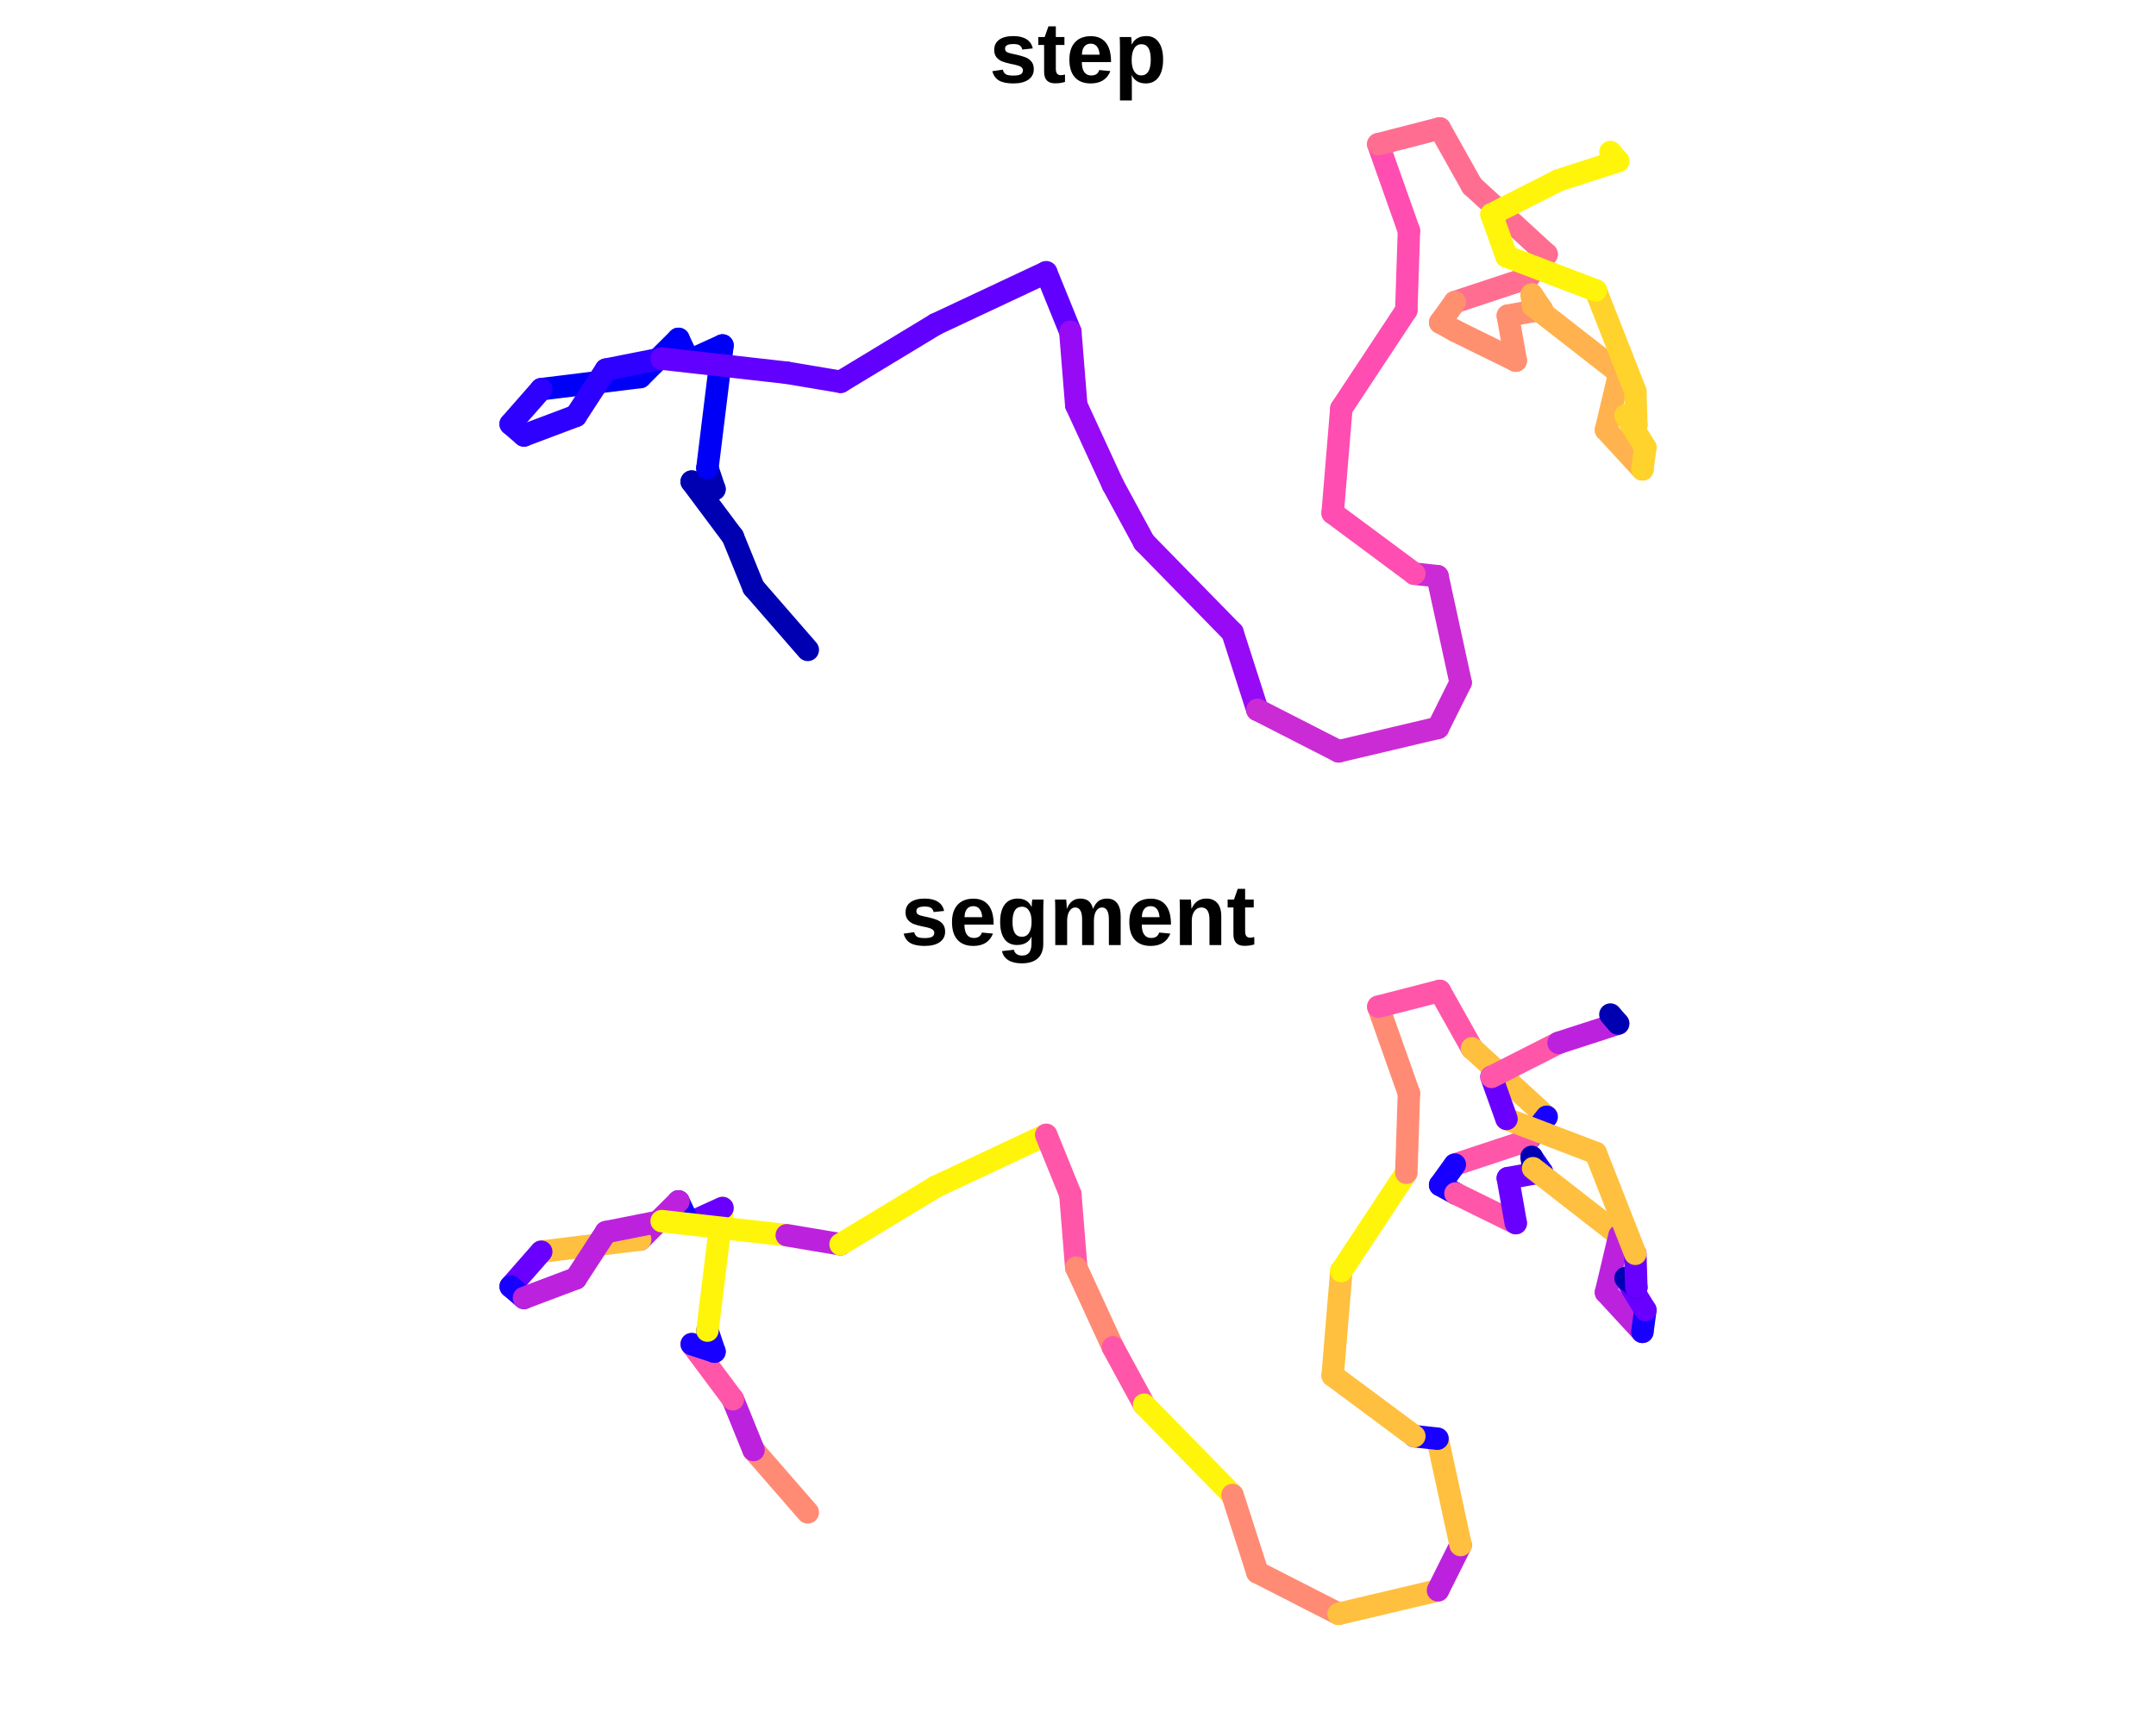
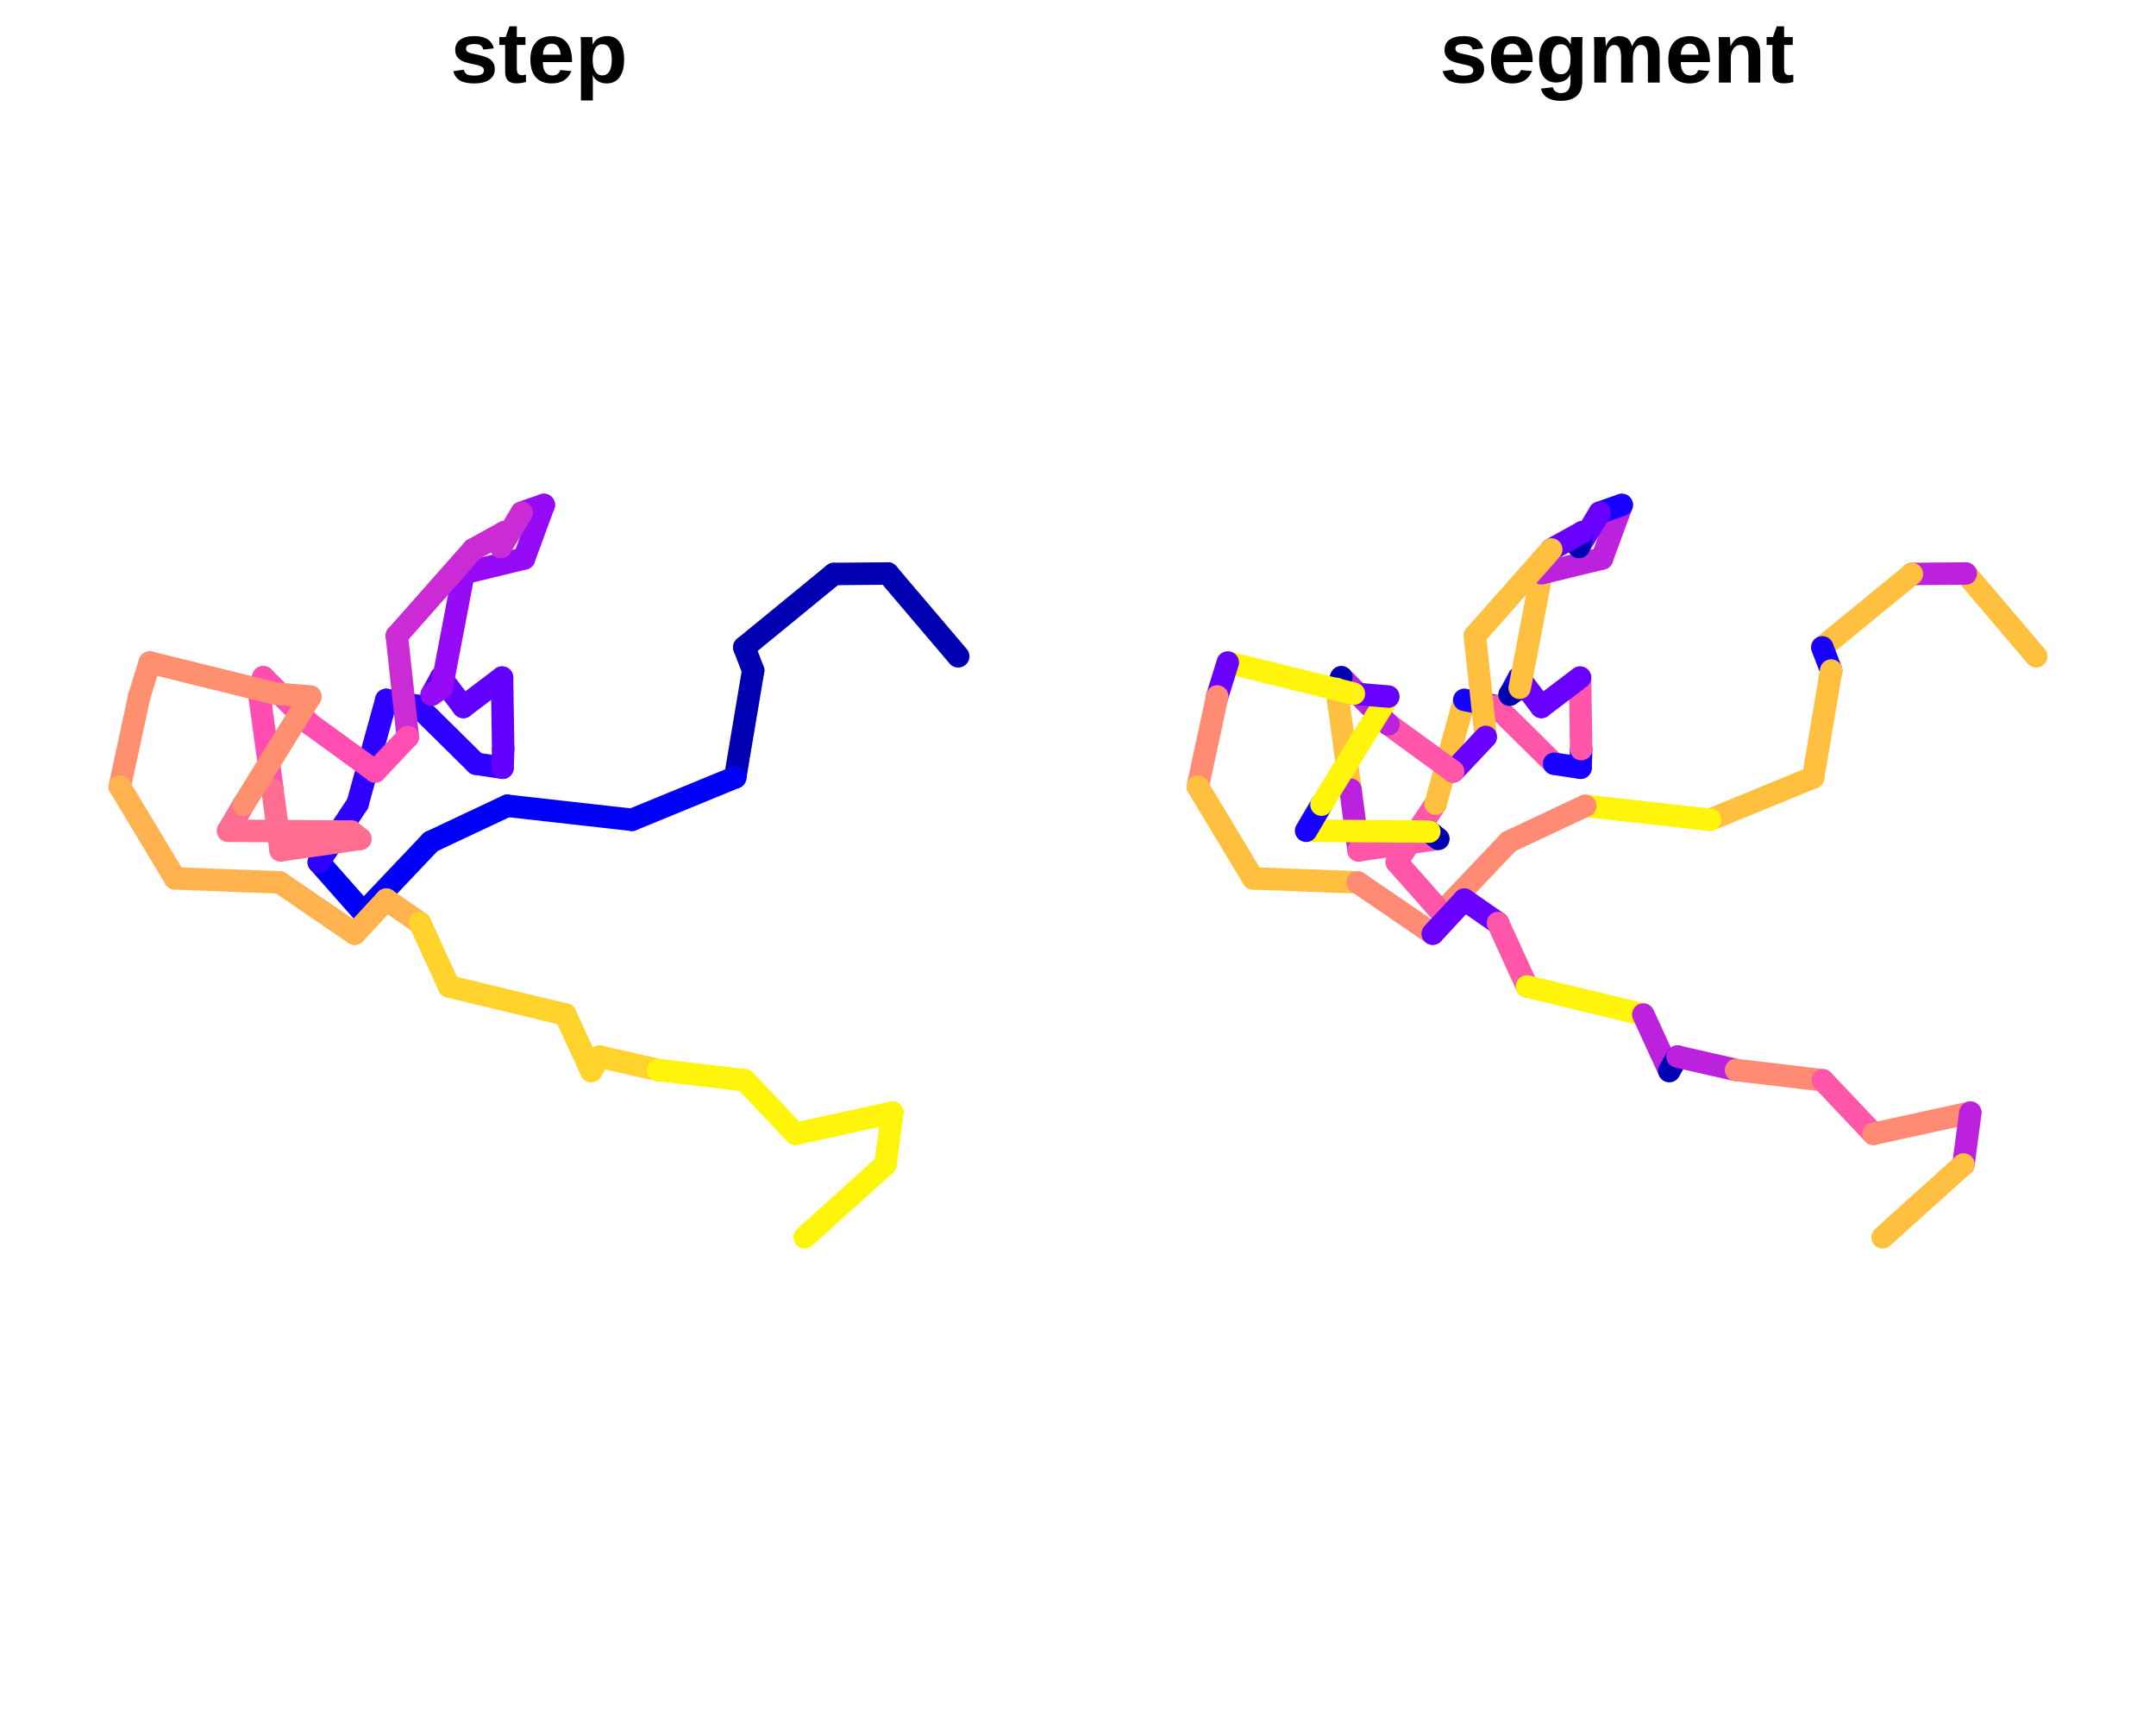
<svg xmlns="http://www.w3.org/2000/svg" class="svglite" width="360.00pt" height="288.00pt" viewBox="0 0 360.00 288.00">
  <defs>
    <style type="text/css">
    .svglite line, .svglite polyline, .svglite polygon, .svglite path, .svglite rect, .svglite circle {
      fill: none;
      stroke: #000000;
      stroke-linecap: round;
      stroke-linejoin: round;
      stroke-miterlimit: 10.00;
    }
    .svglite text {
      white-space: pre;
    }
  </style>
  </defs>
  <rect width="100%" height="100%" style="stroke: none; fill: #FFFFFF;" />
  <defs>
    <clipPath id="cpMC4wMHwzNjAuMDB8MC4wMHwyODguMDA=">
      <rect x="0.00" y="0.00" width="360.00" height="288.00" />
    </clipPath>
  </defs>
  <g clip-path="url(#cpMC4wMHwzNjAuMDB8MC4wMHwyODguMDA=)">
</g>
  <defs>
-     <clipPath id="cpMTQuNDB8MzQ1LjYwfDE3LjI4fDEyOS42MA==">
-       <rect x="14.40" y="17.28" width="331.20" height="112.32" />
+     <clipPath id="cpMTQuNDB8MTY1LjYwfDE3LjI4fDI3My42MA==">
+       <rect x="14.40" y="17.28" width="151.20" height="256.32" />
    </clipPath>
  </defs>
-   <g clip-path="url(#cpMTQuNDB8MzQ1LjYwfDE3LjI4fDEyOS42MA==)">
-     <rect x="14.40" y="17.28" width="331.20" height="112.32" style="stroke-width: 0.75; stroke: #FFFFFF; fill: #FFFFFF;" />
-     <polyline points="134.88,108.50 125.82,98.09 " style="stroke-width: 3.75; stroke: #0000B3;" />
-     <polyline points="125.82,98.09 122.37,89.61 " style="stroke-width: 3.75; stroke: #0000B3;" />
-     <polyline points="122.37,89.61 115.50,80.41 " style="stroke-width: 3.75; stroke: #0000B3;" />
-     <polyline points="115.50,80.41 119.30,81.66 " style="stroke-width: 3.75; stroke: #0000B3;" />
-     <polyline points="119.30,81.66 118.12,78.15 " style="stroke-width: 3.75; stroke: #0000B3;" />
-     <polyline points="118.12,78.15 120.64,57.68 " style="stroke-width: 3.75; stroke: #0000F6;" />
-     <polyline points="120.64,57.68 115.01,60.23 " style="stroke-width: 3.75; stroke: #0000F6;" />
-     <polyline points="115.01,60.23 113.29,56.58 " style="stroke-width: 3.75; stroke: #0000F6;" />
-     <polyline points="113.29,56.58 106.89,62.95 " style="stroke-width: 3.75; stroke: #0000F6;" />
-     <polyline points="106.89,62.95 90.37,64.98 " style="stroke-width: 3.75; stroke: #0000F6;" />
-     <polyline points="90.37,64.98 85.27,70.79 " style="stroke-width: 3.75; stroke: #2D00FF;" />
-     <polyline points="85.27,70.79 87.49,72.70 " style="stroke-width: 3.75; stroke: #2D00FF;" />
-     <polyline points="87.49,72.70 96.15,69.44 " style="stroke-width: 3.75; stroke: #2D00FF;" />
-     <polyline points="96.15,69.44 101.18,61.71 " style="stroke-width: 3.75; stroke: #2D00FF;" />
-     <polyline points="101.18,61.71 110.48,59.87 " style="stroke-width: 3.75; stroke: #2D00FF;" />
-     <polyline points="110.48,59.87 131.37,62.23 " style="stroke-width: 3.75; stroke: #6200FF;" />
-     <polyline points="131.37,62.23 140.36,63.74 " style="stroke-width: 3.75; stroke: #6200FF;" />
-     <polyline points="140.36,63.74 156.24,54.13 " style="stroke-width: 3.75; stroke: #6200FF;" />
-     <polyline points="156.24,54.13 174.69,45.47 " style="stroke-width: 3.75; stroke: #6200FF;" />
-     <polyline points="174.69,45.47 178.72,55.39 " style="stroke-width: 3.75; stroke: #6200FF;" />
-     <polyline points="178.72,55.39 179.71,67.64 " style="stroke-width: 3.75; stroke: #960AF5;" />
-     <polyline points="179.71,67.64 185.84,80.95 " style="stroke-width: 3.75; stroke: #960AF5;" />
-     <polyline points="185.84,80.95 191.04,90.52 " style="stroke-width: 3.75; stroke: #960AF5;" />
-     <polyline points="191.04,90.52 205.80,105.60 " style="stroke-width: 3.75; stroke: #960AF5;" />
-     <polyline points="205.80,105.60 209.95,118.51 " style="stroke-width: 3.75; stroke: #960AF5;" />
-     <polyline points="209.95,118.51 223.52,125.44 " style="stroke-width: 3.75; stroke: #CB2BD4;" />
-     <polyline points="223.52,125.44 240.11,121.52 " style="stroke-width: 3.75; stroke: #CB2BD4;" />
-     <polyline points="240.11,121.52 243.89,113.95 " style="stroke-width: 3.75; stroke: #CB2BD4;" />
-     <polyline points="243.89,113.95 240.03,96.20 " style="stroke-width: 3.75; stroke: #CB2BD4;" />
-     <polyline points="240.03,96.20 236.16,95.78 " style="stroke-width: 3.75; stroke: #CB2BD4;" />
-     <polyline points="236.16,95.78 222.52,85.65 " style="stroke-width: 3.75; stroke: #FF4DB2;" />
-     <polyline points="222.52,85.65 223.97,68.21 " style="stroke-width: 3.75; stroke: #FF4DB2;" />
-     <polyline points="223.97,68.21 234.82,51.80 " style="stroke-width: 3.75; stroke: #FF4DB2;" />
-     <polyline points="234.82,51.80 235.26,38.54 " style="stroke-width: 3.75; stroke: #FF4DB2;" />
-     <polyline points="235.26,38.54 230.14,24.08 " style="stroke-width: 3.75; stroke: #FF4DB2;" />
-     <polyline points="230.14,24.08 240.41,21.44 " style="stroke-width: 3.75; stroke: #FF6E91;" />
-     <polyline points="240.41,21.44 245.79,31.03 " style="stroke-width: 3.75; stroke: #FF6E91;" />
-     <polyline points="245.79,31.03 258.25,42.45 " style="stroke-width: 3.75; stroke: #FF6E91;" />
-     <polyline points="258.25,42.45 255.16,46.39 " style="stroke-width: 3.75; stroke: #FF6E91;" />
-     <polyline points="255.16,46.39 242.92,50.44 " style="stroke-width: 3.75; stroke: #FF6E91;" />
-     <polyline points="242.92,50.44 240.47,53.84 " style="stroke-width: 3.75; stroke: #FF906F;" />
-     <polyline points="240.47,53.84 243.03,55.26 " style="stroke-width: 3.75; stroke: #FF906F;" />
-     <polyline points="243.03,55.26 253.10,60.21 " style="stroke-width: 3.75; stroke: #FF906F;" />
-     <polyline points="253.10,60.21 251.77,52.70 " style="stroke-width: 3.75; stroke: #FF906F;" />
-     <polyline points="251.77,52.70 257.46,51.68 " style="stroke-width: 3.75; stroke: #FF906F;" />
-     <polyline points="257.46,51.68 255.75,49.17 " style="stroke-width: 3.75; stroke: #FFB24D;" />
-     <polyline points="255.75,49.17 255.98,51.04 " style="stroke-width: 3.75; stroke: #FFB24D;" />
-     <polyline points="255.98,51.04 270.41,62.28 " style="stroke-width: 3.75; stroke: #FFB24D;" />
-     <polyline points="270.41,62.28 268.16,71.77 " style="stroke-width: 3.75; stroke: #FFB24D;" />
-     <polyline points="268.16,71.77 274.24,78.36 " style="stroke-width: 3.75; stroke: #FFB24D;" />
-     <polyline points="274.24,78.36 274.73,74.72 " style="stroke-width: 3.75; stroke: #FFD32C;" />
-     <polyline points="274.73,74.72 271.44,69.38 " style="stroke-width: 3.75; stroke: #FFD32C;" />
-     <polyline points="271.44,69.38 273.23,70.94 " style="stroke-width: 3.75; stroke: #FFD32C;" />
-     <polyline points="273.23,70.94 273.06,65.33 " style="stroke-width: 3.75; stroke: #FFD32C;" />
-     <polyline points="273.06,65.33 266.45,48.49 " style="stroke-width: 3.75; stroke: #FFD32C;" />
-     <polyline points="266.45,48.49 251.55,42.81 " style="stroke-width: 3.75; stroke: #FFF50A;" />
-     <polyline points="251.55,42.81 249.04,35.79 " style="stroke-width: 3.75; stroke: #FFF50A;" />
-     <polyline points="249.04,35.79 260.24,30.11 " style="stroke-width: 3.75; stroke: #FFF50A;" />
-     <polyline points="260.24,30.11 270.19,26.89 " style="stroke-width: 3.75; stroke: #FFF50A;" />
-     <polyline points="270.19,26.89 268.90,25.39 " style="stroke-width: 3.75; stroke: #FFF50A;" />
+   <g clip-path="url(#cpMTQuNDB8MTY1LjYwfDE3LjI4fDI3My42MA==)">
+     <rect x="14.40" y="17.28" width="151.20" height="256.32" style="stroke-width: 0.75; stroke: #FFFFFF; fill: #FFFFFF;" />
+     <polyline points="160.00,109.58 148.24,95.75 " style="stroke-width: 3.75; stroke: #0000B3;" />
+     <polyline points="148.24,95.75 139.24,95.83 " style="stroke-width: 3.75; stroke: #0000B3;" />
+     <polyline points="139.24,95.83 124.28,108.08 " style="stroke-width: 3.75; stroke: #0000B3;" />
+     <polyline points="124.28,108.08 125.76,111.95 " style="stroke-width: 3.75; stroke: #0000B3;" />
+     <polyline points="125.76,111.95 122.76,129.79 " style="stroke-width: 3.75; stroke: #0000B3;" />
+     <polyline points="122.76,129.79 105.52,136.87 " style="stroke-width: 3.75; stroke: #0000F6;" />
+     <polyline points="105.52,136.87 84.71,134.53 " style="stroke-width: 3.75; stroke: #0000F6;" />
+     <polyline points="84.71,134.53 71.94,140.54 " style="stroke-width: 3.75; stroke: #0000F6;" />
+     <polyline points="71.94,140.54 60.70,152.39 " style="stroke-width: 3.75; stroke: #0000F6;" />
+     <polyline points="60.70,152.39 53.23,143.94 " style="stroke-width: 3.75; stroke: #0000F6;" />
+     <polyline points="53.23,143.94 59.71,134.19 " style="stroke-width: 3.75; stroke: #2D00FF;" />
+     <polyline points="59.71,134.19 64.50,116.85 " style="stroke-width: 3.75; stroke: #2D00FF;" />
+     <polyline points="64.50,116.85 69.74,117.87 " style="stroke-width: 3.75; stroke: #2D00FF;" />
+     <polyline points="69.74,117.87 79.50,127.51 " style="stroke-width: 3.75; stroke: #2D00FF;" />
+     <polyline points="79.50,127.51 83.91,128.18 " style="stroke-width: 3.75; stroke: #2D00FF;" />
+     <polyline points="83.91,128.18 84.02,125.07 " style="stroke-width: 3.75; stroke: #6200FF;" />
+     <polyline points="84.02,125.07 83.83,113.13 " style="stroke-width: 3.75; stroke: #6200FF;" />
+     <polyline points="83.83,113.13 77.36,118.03 " style="stroke-width: 3.75; stroke: #6200FF;" />
+     <polyline points="77.36,118.03 73.64,113.13 " style="stroke-width: 3.75; stroke: #6200FF;" />
+     <polyline points="73.64,113.13 72.08,115.97 " style="stroke-width: 3.75; stroke: #6200FF;" />
+     <polyline points="72.08,115.97 73.75,114.84 " style="stroke-width: 3.75; stroke: #960AF5;" />
+     <polyline points="73.75,114.84 77.41,95.71 " style="stroke-width: 3.75; stroke: #960AF5;" />
+     <polyline points="77.41,95.71 87.50,93.25 " style="stroke-width: 3.75; stroke: #960AF5;" />
+     <polyline points="87.50,93.25 90.80,84.30 " style="stroke-width: 3.75; stroke: #960AF5;" />
+     <polyline points="90.80,84.30 87.11,85.60 " style="stroke-width: 3.75; stroke: #960AF5;" />
+     <polyline points="87.11,85.60 83.64,91.31 " style="stroke-width: 3.75; stroke: #CB2BD4;" />
+     <polyline points="83.64,91.31 84.25,88.84 " style="stroke-width: 3.75; stroke: #CB2BD4;" />
+     <polyline points="84.25,88.84 79.02,91.73 " style="stroke-width: 3.75; stroke: #CB2BD4;" />
+     <polyline points="79.02,91.73 66.26,106.15 " style="stroke-width: 3.75; stroke: #CB2BD4;" />
+     <polyline points="66.26,106.15 68.09,123.03 " style="stroke-width: 3.75; stroke: #CB2BD4;" />
+     <polyline points="68.09,123.03 62.65,128.80 " style="stroke-width: 3.75; stroke: #FF4DB2;" />
+     <polyline points="62.65,128.80 51.84,120.94 " style="stroke-width: 3.75; stroke: #FF4DB2;" />
+     <polyline points="51.84,120.94 43.97,113.07 " style="stroke-width: 3.75; stroke: #FF4DB2;" />
+     <polyline points="43.97,113.07 43.17,115.01 " style="stroke-width: 3.75; stroke: #FF4DB2;" />
+     <polyline points="43.17,115.01 45.50,131.82 " style="stroke-width: 3.75; stroke: #FF4DB2;" />
+     <polyline points="45.50,131.82 46.85,141.97 " style="stroke-width: 3.75; stroke: #FF6E91;" />
+     <polyline points="46.85,141.97 60.16,140.05 " style="stroke-width: 3.75; stroke: #FF6E91;" />
+     <polyline points="60.16,140.05 58.66,138.84 " style="stroke-width: 3.75; stroke: #FF6E91;" />
+     <polyline points="58.66,138.84 38.09,138.70 " style="stroke-width: 3.75; stroke: #FF6E91;" />
+     <polyline points="38.09,138.70 40.66,134.34 " style="stroke-width: 3.75; stroke: #FF6E91;" />
+     <polyline points="40.66,134.34 51.82,116.30 " style="stroke-width: 3.75; stroke: #FF906F;" />
+     <polyline points="51.82,116.30 46.07,115.81 " style="stroke-width: 3.75; stroke: #FF906F;" />
+     <polyline points="46.07,115.81 25.01,110.61 " style="stroke-width: 3.75; stroke: #FF906F;" />
+     <polyline points="25.01,110.61 23.25,116.28 " style="stroke-width: 3.75; stroke: #FF906F;" />
+     <polyline points="23.25,116.28 20.00,131.32 " style="stroke-width: 3.75; stroke: #FF906F;" />
+     <polyline points="20.00,131.32 29.23,146.65 " style="stroke-width: 3.75; stroke: #FFB24D;" />
+     <polyline points="29.23,146.65 46.68,147.32 " style="stroke-width: 3.75; stroke: #FFB24D;" />
+     <polyline points="46.68,147.32 59.23,155.89 " style="stroke-width: 3.75; stroke: #FFB24D;" />
+     <polyline points="59.23,155.89 64.50,150.20 " style="stroke-width: 3.75; stroke: #FFB24D;" />
+     <polyline points="64.50,150.20 70.13,154.10 " style="stroke-width: 3.75; stroke: #FFB24D;" />
+     <polyline points="70.13,154.10 74.98,164.70 " style="stroke-width: 3.75; stroke: #FFD32C;" />
+     <polyline points="74.98,164.70 94.39,169.38 " style="stroke-width: 3.75; stroke: #FFD32C;" />
+     <polyline points="94.39,169.38 98.73,178.81 " style="stroke-width: 3.75; stroke: #FFD32C;" />
+     <polyline points="98.73,178.81 100.11,176.41 " style="stroke-width: 3.75; stroke: #FFD32C;" />
+     <polyline points="100.11,176.41 109.88,178.64 " style="stroke-width: 3.75; stroke: #FFD32C;" />
+     <polyline points="109.88,178.64 124.36,180.36 " style="stroke-width: 3.75; stroke: #FFF50A;" />
+     <polyline points="124.36,180.36 132.83,189.30 " style="stroke-width: 3.75; stroke: #FFF50A;" />
+     <polyline points="132.83,189.30 149.00,185.76 " style="stroke-width: 3.75; stroke: #FFF50A;" />
+     <polyline points="149.00,185.76 147.85,194.42 " style="stroke-width: 3.75; stroke: #FFF50A;" />
+     <polyline points="147.85,194.42 134.35,206.58 " style="stroke-width: 3.75; stroke: #FFF50A;" />
  </g>
  <defs>
-     <clipPath id="cpMC4wMHwzNjAuMDB8MC4wMHwxNDQuMDA=">
-       <rect x="0.00" y="0.00" width="360.00" height="144.00" />
+     <clipPath id="cpMC4wMHwxODAuMDB8MC4wMHwyODguMDA=">
+       <rect x="0.00" y="0.00" width="180.00" height="288.00" />
    </clipPath>
  </defs>
-   <g clip-path="url(#cpMC4wMHwzNjAuMDB8MC4wMHwxNDQuMDA=)">
-     <text x="180.00" y="13.79" text-anchor="middle" style="font-size: 14.40px; font-weight: bold; font-family: &quot;Arial&quot;;" textLength="29.60px" lengthAdjust="spacingAndGlyphs">step</text>
+   <g clip-path="url(#cpMC4wMHwxODAuMDB8MC4wMHwyODguMDA=)">
+     <text x="90.00" y="13.79" text-anchor="middle" style="font-size: 14.40px; font-weight: bold; font-family: &quot;Arial&quot;;" textLength="29.60px" lengthAdjust="spacingAndGlyphs">step</text>
  </g>
  <defs>
-     <clipPath id="cpMTQuNDB8MzQ1LjYwfDE2MS4yOHwyNzMuNjA=">
-       <rect x="14.40" y="161.28" width="331.20" height="112.32" />
+     <clipPath id="cpMTk0LjQwfDM0NS42MHwxNy4yOHwyNzMuNjA=">
+       <rect x="194.40" y="17.28" width="151.20" height="256.32" />
    </clipPath>
  </defs>
-   <g clip-path="url(#cpMTQuNDB8MzQ1LjYwfDE2MS4yOHwyNzMuNjA=)">
-     <rect x="14.40" y="161.28" width="331.20" height="112.32" style="stroke-width: 0.75; stroke: #FFFFFF; fill: #FFFFFF;" />
-     <polyline points="134.88,252.50 125.82,242.09 " style="stroke-width: 3.75; stroke: #FF8B74;" />
-     <polyline points="125.82,242.09 122.37,233.61 " style="stroke-width: 3.75; stroke: #BC22DD;" />
-     <polyline points="122.37,233.61 115.50,224.41 " style="stroke-width: 3.75; stroke: #FF56A9;" />
-     <polyline points="115.50,224.41 119.30,225.66 " style="stroke-width: 3.75; stroke: #1700FF;" />
-     <polyline points="119.30,225.66 118.12,222.15 " style="stroke-width: 3.75; stroke: #1700FF;" />
-     <polyline points="118.12,222.15 120.64,201.68 " style="stroke-width: 3.75; stroke: #FFF50A;" />
-     <polyline points="120.64,201.68 115.01,204.23 " style="stroke-width: 3.75; stroke: #6900FF;" />
-     <polyline points="115.01,204.23 113.29,200.58 " style="stroke-width: 3.75; stroke: #1700FF;" />
-     <polyline points="113.29,200.58 106.89,206.95 " style="stroke-width: 3.75; stroke: #BC22DD;" />
-     <polyline points="106.89,206.95 90.37,208.98 " style="stroke-width: 3.75; stroke: #FFC03F;" />
-     <polyline points="90.37,208.98 85.27,214.79 " style="stroke-width: 3.75; stroke: #6900FF;" />
-     <polyline points="85.27,214.79 87.49,216.70 " style="stroke-width: 3.75; stroke: #1700FF;" />
-     <polyline points="87.49,216.70 96.15,213.44 " style="stroke-width: 3.75; stroke: #BC22DD;" />
-     <polyline points="96.15,213.44 101.18,205.71 " style="stroke-width: 3.75; stroke: #BC22DD;" />
-     <polyline points="101.18,205.71 110.48,203.87 " style="stroke-width: 3.75; stroke: #BC22DD;" />
-     <polyline points="110.48,203.87 131.37,206.23 " style="stroke-width: 3.75; stroke: #FFF50A;" />
-     <polyline points="131.37,206.23 140.36,207.74 " style="stroke-width: 3.75; stroke: #BC22DD;" />
-     <polyline points="140.36,207.74 156.24,198.13 " style="stroke-width: 3.75; stroke: #FFF50A;" />
-     <polyline points="156.24,198.13 174.69,189.47 " style="stroke-width: 3.75; stroke: #FFF50A;" />
-     <polyline points="174.69,189.47 178.72,199.39 " style="stroke-width: 3.75; stroke: #FF56A9;" />
-     <polyline points="178.72,199.39 179.71,211.64 " style="stroke-width: 3.75; stroke: #FF56A9;" />
-     <polyline points="179.71,211.64 185.84,224.95 " style="stroke-width: 3.75; stroke: #FF8B74;" />
-     <polyline points="185.84,224.95 191.04,234.52 " style="stroke-width: 3.75; stroke: #FF56A9;" />
-     <polyline points="191.04,234.52 205.80,249.60 " style="stroke-width: 3.75; stroke: #FFF50A;" />
-     <polyline points="205.80,249.60 209.95,262.51 " style="stroke-width: 3.75; stroke: #FF8B74;" />
-     <polyline points="209.95,262.51 223.52,269.44 " style="stroke-width: 3.75; stroke: #FF8B74;" />
-     <polyline points="223.52,269.44 240.11,265.52 " style="stroke-width: 3.75; stroke: #FFC03F;" />
-     <polyline points="240.11,265.52 243.89,257.95 " style="stroke-width: 3.75; stroke: #BC22DD;" />
-     <polyline points="243.89,257.95 240.03,240.20 " style="stroke-width: 3.75; stroke: #FFC03F;" />
-     <polyline points="240.03,240.20 236.16,239.78 " style="stroke-width: 3.75; stroke: #1700FF;" />
-     <polyline points="236.16,239.78 222.52,229.65 " style="stroke-width: 3.75; stroke: #FFC03F;" />
-     <polyline points="222.52,229.65 223.97,212.21 " style="stroke-width: 3.75; stroke: #FFC03F;" />
-     <polyline points="223.97,212.21 234.82,195.80 " style="stroke-width: 3.75; stroke: #FFF50A;" />
-     <polyline points="234.82,195.80 235.26,182.54 " style="stroke-width: 3.75; stroke: #FF8B74;" />
-     <polyline points="235.26,182.54 230.14,168.08 " style="stroke-width: 3.75; stroke: #FF8B74;" />
-     <polyline points="230.14,168.08 240.41,165.44 " style="stroke-width: 3.75; stroke: #FF56A9;" />
-     <polyline points="240.41,165.44 245.79,175.03 " style="stroke-width: 3.75; stroke: #FF56A9;" />
-     <polyline points="245.79,175.03 258.25,186.45 " style="stroke-width: 3.75; stroke: #FFC03F;" />
-     <polyline points="258.25,186.45 255.16,190.39 " style="stroke-width: 3.75; stroke: #1700FF;" />
-     <polyline points="255.16,190.39 242.92,194.44 " style="stroke-width: 3.75; stroke: #FF56A9;" />
-     <polyline points="242.92,194.44 240.47,197.84 " style="stroke-width: 3.75; stroke: #1700FF;" />
-     <polyline points="240.47,197.84 243.03,199.26 " style="stroke-width: 3.75; stroke: #1700FF;" />
-     <polyline points="243.03,199.26 253.10,204.21 " style="stroke-width: 3.75; stroke: #FF56A9;" />
-     <polyline points="253.10,204.21 251.77,196.70 " style="stroke-width: 3.75; stroke: #6900FF;" />
-     <polyline points="251.77,196.70 257.46,195.68 " style="stroke-width: 3.75; stroke: #6900FF;" />
-     <polyline points="257.46,195.68 255.75,193.17 " style="stroke-width: 3.75; stroke: #1700FF;" />
-     <polyline points="255.75,193.17 255.98,195.04 " style="stroke-width: 3.75; stroke: #0000B3;" />
-     <polyline points="255.98,195.04 270.41,206.28 " style="stroke-width: 3.75; stroke: #FFC03F;" />
-     <polyline points="270.41,206.28 268.16,215.77 " style="stroke-width: 3.75; stroke: #BC22DD;" />
-     <polyline points="268.16,215.77 274.24,222.36 " style="stroke-width: 3.75; stroke: #BC22DD;" />
-     <polyline points="274.24,222.36 274.73,218.72 " style="stroke-width: 3.75; stroke: #1700FF;" />
-     <polyline points="274.73,218.72 271.44,213.38 " style="stroke-width: 3.75; stroke: #6900FF;" />
-     <polyline points="271.44,213.38 273.23,214.94 " style="stroke-width: 3.75; stroke: #0000B3;" />
-     <polyline points="273.23,214.94 273.06,209.33 " style="stroke-width: 3.75; stroke: #6900FF;" />
-     <polyline points="273.06,209.33 266.45,192.49 " style="stroke-width: 3.75; stroke: #FFC03F;" />
-     <polyline points="266.45,192.49 251.55,186.81 " style="stroke-width: 3.75; stroke: #FFC03F;" />
-     <polyline points="251.55,186.81 249.04,179.79 " style="stroke-width: 3.75; stroke: #6900FF;" />
-     <polyline points="249.04,179.79 260.24,174.11 " style="stroke-width: 3.75; stroke: #FF56A9;" />
-     <polyline points="260.24,174.11 270.19,170.89 " style="stroke-width: 3.75; stroke: #BC22DD;" />
-     <polyline points="270.19,170.89 268.90,169.39 " style="stroke-width: 3.75; stroke: #0000B3;" />
+   <g clip-path="url(#cpMTk0LjQwfDM0NS42MHwxNy4yOHwyNzMuNjA=)">
+     <rect x="194.40" y="17.28" width="151.20" height="256.32" style="stroke-width: 0.75; stroke: #FFFFFF; fill: #FFFFFF;" />
+     <polyline points="340.00,109.58 328.24,95.75 " style="stroke-width: 3.75; stroke: #FFC03F;" />
+     <polyline points="328.24,95.75 319.24,95.83 " style="stroke-width: 3.75; stroke: #BC22DD;" />
+     <polyline points="319.24,95.83 304.28,108.08 " style="stroke-width: 3.75; stroke: #FFC03F;" />
+     <polyline points="304.28,108.08 305.76,111.95 " style="stroke-width: 3.75; stroke: #1700FF;" />
+     <polyline points="305.76,111.95 302.76,129.79 " style="stroke-width: 3.75; stroke: #FFC03F;" />
+     <polyline points="302.76,129.79 285.52,136.87 " style="stroke-width: 3.75; stroke: #FFC03F;" />
+     <polyline points="285.52,136.87 264.71,134.53 " style="stroke-width: 3.75; stroke: #FFF50A;" />
+     <polyline points="264.71,134.53 251.94,140.54 " style="stroke-width: 3.75; stroke: #FF8B74;" />
+     <polyline points="251.94,140.54 240.70,152.39 " style="stroke-width: 3.75; stroke: #FF8B74;" />
+     <polyline points="240.70,152.39 233.23,143.94 " style="stroke-width: 3.75; stroke: #FF56A9;" />
+     <polyline points="233.23,143.94 239.71,134.19 " style="stroke-width: 3.75; stroke: #FF56A9;" />
+     <polyline points="239.71,134.19 244.50,116.85 " style="stroke-width: 3.75; stroke: #FFC03F;" />
+     <polyline points="244.50,116.85 249.74,117.87 " style="stroke-width: 3.75; stroke: #1700FF;" />
+     <polyline points="249.74,117.87 259.50,127.51 " style="stroke-width: 3.75; stroke: #FF56A9;" />
+     <polyline points="259.50,127.51 263.91,128.18 " style="stroke-width: 3.75; stroke: #1700FF;" />
+     <polyline points="263.91,128.18 264.02,125.07 " style="stroke-width: 3.75; stroke: #1700FF;" />
+     <polyline points="264.02,125.07 263.83,113.13 " style="stroke-width: 3.75; stroke: #FF56A9;" />
+     <polyline points="263.83,113.13 257.36,118.03 " style="stroke-width: 3.75; stroke: #6900FF;" />
+     <polyline points="257.36,118.03 253.64,113.13 " style="stroke-width: 3.75; stroke: #6900FF;" />
+     <polyline points="253.64,113.13 252.08,115.97 " style="stroke-width: 3.75; stroke: #1700FF;" />
+     <polyline points="252.08,115.97 253.75,114.84 " style="stroke-width: 3.75; stroke: #0000B3;" />
+     <polyline points="253.75,114.84 257.41,95.71 " style="stroke-width: 3.75; stroke: #FFC03F;" />
+     <polyline points="257.41,95.71 267.50,93.25 " style="stroke-width: 3.75; stroke: #BC22DD;" />
+     <polyline points="267.50,93.25 270.80,84.30 " style="stroke-width: 3.75; stroke: #BC22DD;" />
+     <polyline points="270.80,84.30 267.11,85.60 " style="stroke-width: 3.75; stroke: #1700FF;" />
+     <polyline points="267.11,85.60 263.64,91.31 " style="stroke-width: 3.75; stroke: #6900FF;" />
+     <polyline points="263.64,91.31 264.25,88.84 " style="stroke-width: 3.75; stroke: #0000B3;" />
+     <polyline points="264.25,88.84 259.02,91.73 " style="stroke-width: 3.75; stroke: #6900FF;" />
+     <polyline points="259.02,91.73 246.26,106.15 " style="stroke-width: 3.75; stroke: #FFC03F;" />
+     <polyline points="246.26,106.15 248.09,123.03 " style="stroke-width: 3.75; stroke: #FFC03F;" />
+     <polyline points="248.09,123.03 242.65,128.80 " style="stroke-width: 3.75; stroke: #6900FF;" />
+     <polyline points="242.65,128.80 231.84,120.94 " style="stroke-width: 3.75; stroke: #FF56A9;" />
+     <polyline points="231.84,120.94 223.97,113.07 " style="stroke-width: 3.75; stroke: #BC22DD;" />
+     <polyline points="223.97,113.07 223.17,115.01 " style="stroke-width: 3.75; stroke: #0000B3;" />
+     <polyline points="223.17,115.01 225.50,131.82 " style="stroke-width: 3.75; stroke: #FFC03F;" />
+     <polyline points="225.50,131.82 226.85,141.97 " style="stroke-width: 3.75; stroke: #BC22DD;" />
+     <polyline points="226.85,141.97 240.16,140.05 " style="stroke-width: 3.75; stroke: #FF56A9;" />
+     <polyline points="240.16,140.05 238.66,138.84 " style="stroke-width: 3.75; stroke: #0000B3;" />
+     <polyline points="238.66,138.84 218.09,138.70 " style="stroke-width: 3.75; stroke: #FFF50A;" />
+     <polyline points="218.09,138.70 220.66,134.34 " style="stroke-width: 3.75; stroke: #1700FF;" />
+     <polyline points="220.66,134.34 231.82,116.30 " style="stroke-width: 3.75; stroke: #FFF50A;" />
+     <polyline points="231.82,116.30 226.07,115.81 " style="stroke-width: 3.75; stroke: #6900FF;" />
+     <polyline points="226.07,115.81 205.01,110.61 " style="stroke-width: 3.75; stroke: #FFF50A;" />
+     <polyline points="205.01,110.61 203.25,116.28 " style="stroke-width: 3.75; stroke: #6900FF;" />
+     <polyline points="203.25,116.28 200.00,131.32 " style="stroke-width: 3.75; stroke: #FF8B74;" />
+     <polyline points="200.00,131.32 209.23,146.65 " style="stroke-width: 3.75; stroke: #FFC03F;" />
+     <polyline points="209.23,146.65 226.68,147.32 " style="stroke-width: 3.75; stroke: #FFC03F;" />
+     <polyline points="226.68,147.32 239.23,155.89 " style="stroke-width: 3.75; stroke: #FF8B74;" />
+     <polyline points="239.23,155.89 244.50,150.20 " style="stroke-width: 3.75; stroke: #6900FF;" />
+     <polyline points="244.50,150.20 250.13,154.10 " style="stroke-width: 3.75; stroke: #6900FF;" />
+     <polyline points="250.13,154.10 254.98,164.70 " style="stroke-width: 3.75; stroke: #FF56A9;" />
+     <polyline points="254.98,164.70 274.39,169.38 " style="stroke-width: 3.75; stroke: #FFF50A;" />
+     <polyline points="274.39,169.38 278.73,178.81 " style="stroke-width: 3.75; stroke: #BC22DD;" />
+     <polyline points="278.73,178.81 280.11,176.41 " style="stroke-width: 3.75; stroke: #0000B3;" />
+     <polyline points="280.11,176.41 289.88,178.64 " style="stroke-width: 3.75; stroke: #BC22DD;" />
+     <polyline points="289.88,178.64 304.36,180.36 " style="stroke-width: 3.75; stroke: #FF8B74;" />
+     <polyline points="304.36,180.36 312.83,189.30 " style="stroke-width: 3.75; stroke: #FF56A9;" />
+     <polyline points="312.83,189.30 329.00,185.76 " style="stroke-width: 3.75; stroke: #FF8B74;" />
+     <polyline points="329.00,185.76 327.85,194.42 " style="stroke-width: 3.75; stroke: #BC22DD;" />
+     <polyline points="327.85,194.42 314.35,206.58 " style="stroke-width: 3.75; stroke: #FFC03F;" />
  </g>
  <defs>
-     <clipPath id="cpMC4wMHwzNjAuMDB8MTQ0LjAwfDI4OC4wMA==">
-       <rect x="0.00" y="144.00" width="360.00" height="144.00" />
+     <clipPath id="cpMTgwLjAwfDM2MC4wMHwwLjAwfDI4OC4wMA==">
+       <rect x="180.00" y="0.00" width="180.00" height="288.00" />
    </clipPath>
  </defs>
-   <g clip-path="url(#cpMC4wMHwzNjAuMDB8MTQ0LjAwfDI4OC4wMA==)">
-     <text x="180.00" y="157.79" text-anchor="middle" style="font-size: 14.40px; font-weight: bold; font-family: &quot;Arial&quot;;" textLength="59.19px" lengthAdjust="spacingAndGlyphs">segment</text>
+   <g clip-path="url(#cpMTgwLjAwfDM2MC4wMHwwLjAwfDI4OC4wMA==)">
+     <text x="270.00" y="13.79" text-anchor="middle" style="font-size: 14.40px; font-weight: bold; font-family: &quot;Arial&quot;;" textLength="59.19px" lengthAdjust="spacingAndGlyphs">segment</text>
  </g>
  <defs>
    <clipPath id="cpNTkuMDR8MzI5Ljc2fDU5LjA0fDIxNC41Ng==">
      <rect x="59.04" y="59.04" width="270.72" height="155.52" />
    </clipPath>
  </defs>
  <g clip-path="url(#cpNTkuMDR8MzI5Ljc2fDU5LjA0fDIxNC41Ng==)">
</g>
</svg>
